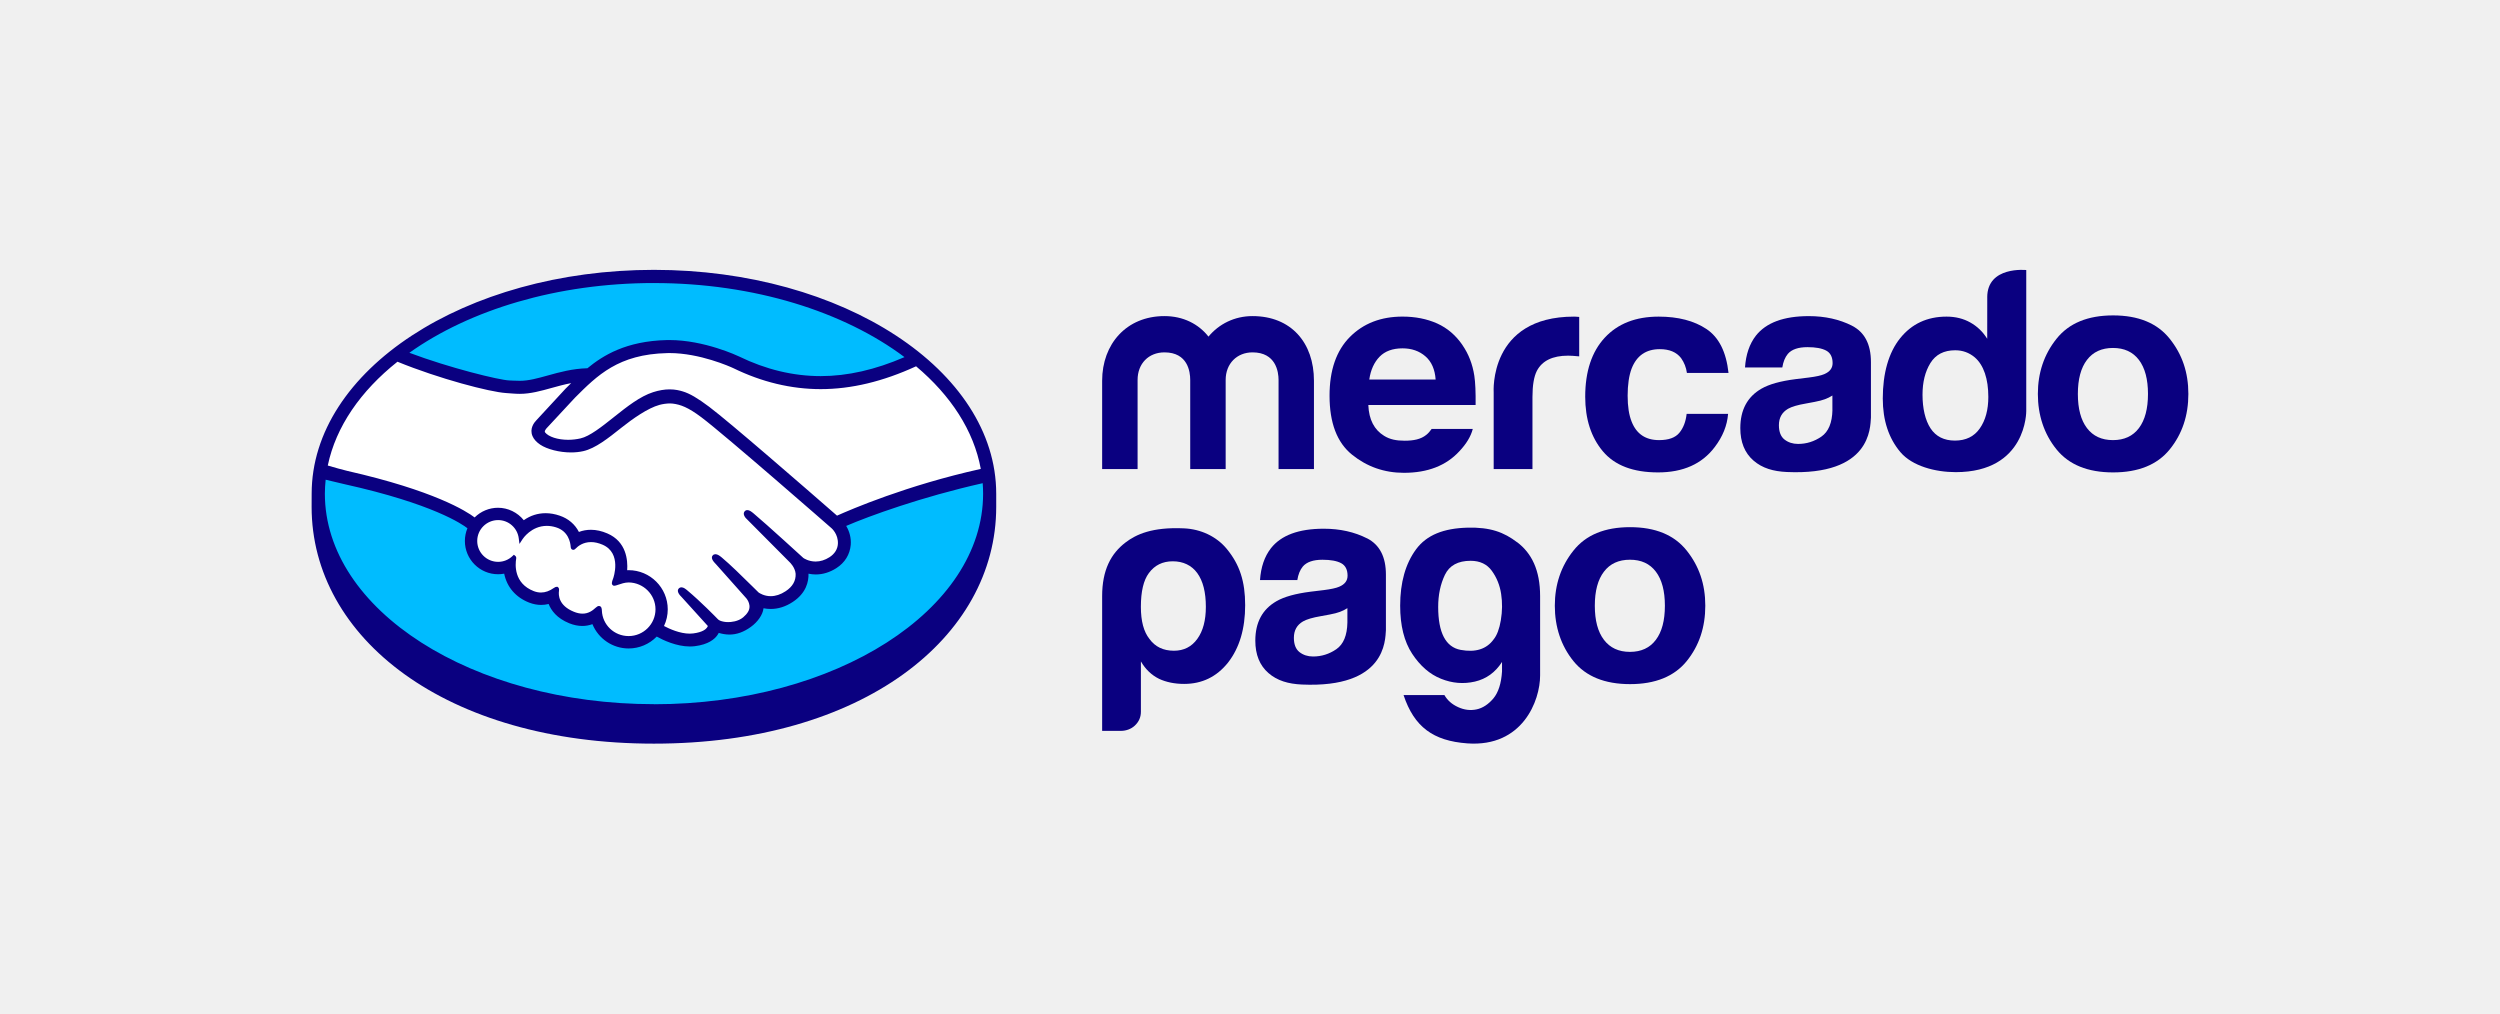
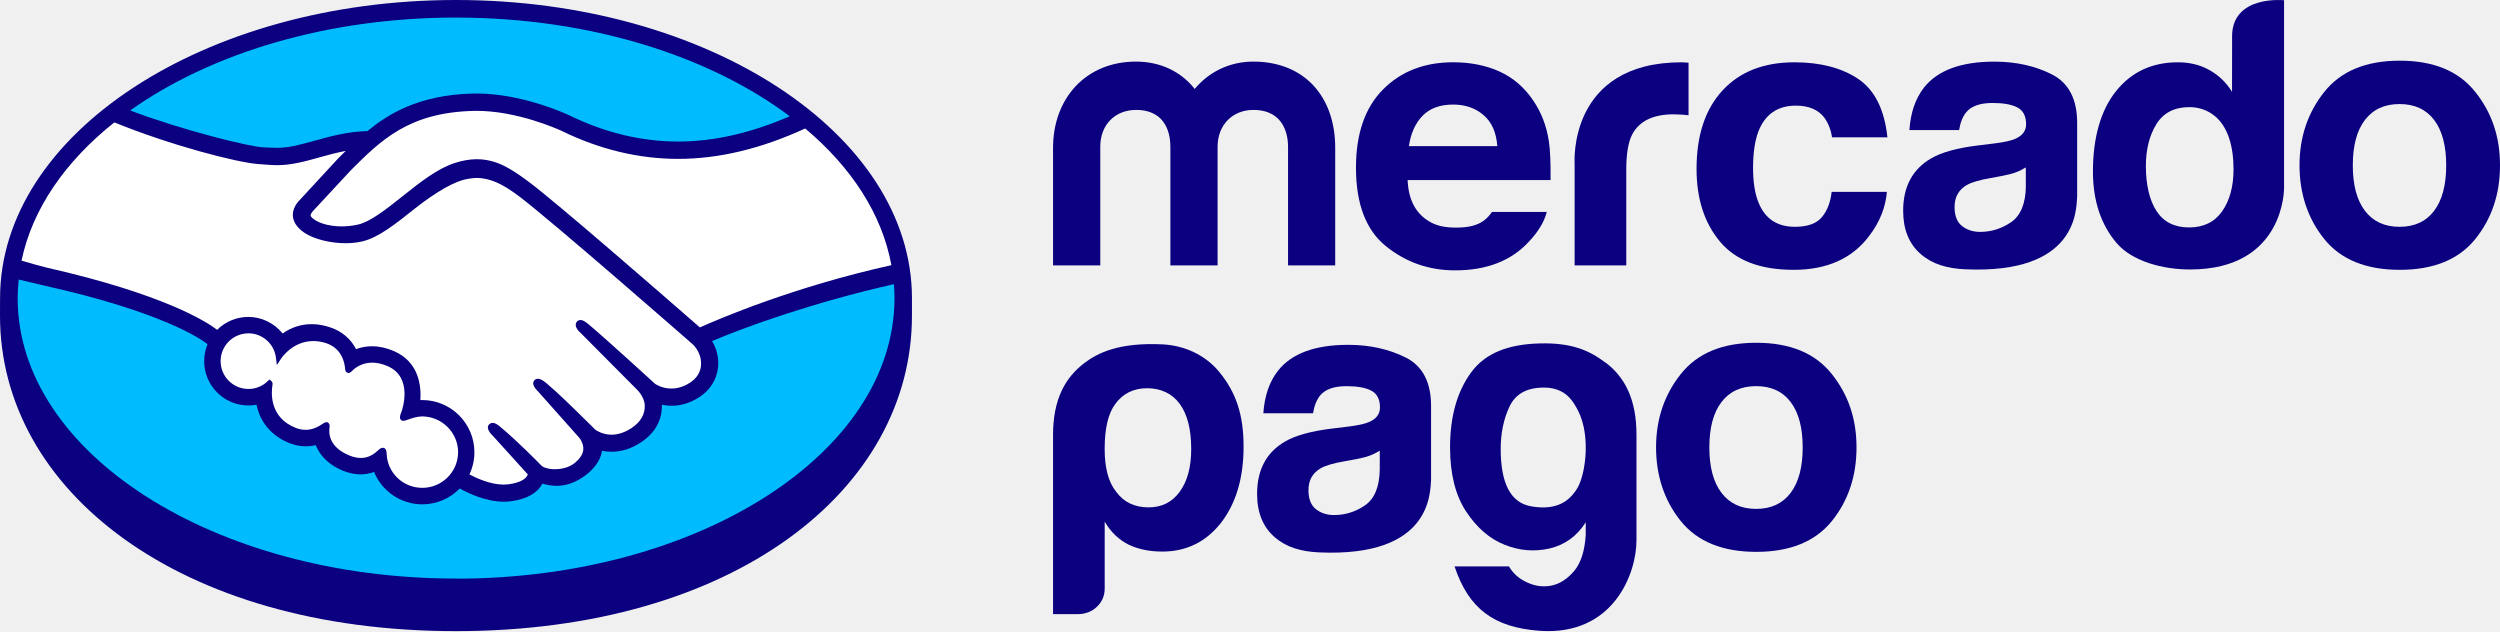
- <svg xmlns="http://www.w3.org/2000/svg" id="logos" viewBox="0 0 1048.82 425.2">
+ <svg xmlns="http://www.w3.org/2000/svg" id="logos" viewBox="0 0 787.35 198.77">
  <defs>
    <style>
      .cls-1 {
        fill: #0a0080;
      }

      .cls-1, .cls-2, .cls-3 {
        stroke-width: 0px;
      }

      .cls-2 {
        fill: #fff;
      }

      .cls-3 {
        fill: #00bcff;
      }
    </style>
  </defs>
-   <path class="cls-3" d="m274.38,116.94c-77.83,0-140.91,40.36-140.91,90.15s63.09,94.05,140.91,94.05,140.91-44.27,140.91-94.05-63.09-90.15-140.91-90.15Z" />
-   <path class="cls-2" d="m228.53,179.22c-.07.14-1.45,1.56-.55,2.71,2.18,2.78,8.91,4.38,15.72,2.85,4.05-.91,9.25-5.04,14.28-9.03,5.45-4.33,10.86-8.67,16.3-10.39,5.76-1.83,9.45-1.05,11.89-.31,2.67.8,5.82,2.56,10.84,6.32,9.45,7.1,47.43,40.26,54,45.99,5.28-2.39,30.47-12.56,62.39-19.6-2.78-17.02-13.01-33.25-28.72-45.99-21.89,9.19-50.42,14.7-76.58,1.93-.13-.05-14.29-6.75-28.25-6.42-20.75.48-29.74,9.46-39.25,18.97l-12.05,12.99Z" />
-   <path class="cls-2" d="m349.44,220.97c-.45-.4-44.67-39.09-54.69-46.62-5.8-4.35-9.02-5.46-12.41-5.89-1.76-.23-4.2.1-5.9.57-4.66,1.27-10.75,5.34-16.16,9.63-5.6,4.46-10.88,8.66-15.79,9.76-6.26,1.4-13.91-.25-17.4-2.61-1.41-.95-2.41-2.05-2.89-3.16-1.29-2.99,1.09-5.38,1.48-5.78l12.2-13.2c1.42-1.41,2.85-2.83,4.31-4.23-3.94.51-7.58,1.52-11.12,2.5-4.42,1.24-8.68,2.42-12.98,2.42-1.8,0-11.42-1.58-13.25-2.07-11.05-3.02-23.56-5.97-38.04-12.73-17.35,12.91-28.65,28.77-32,46.56,2.49.66,9.02,2.15,10.71,2.52,39.26,8.73,51.49,17.72,53.71,19.6,2.4-2.67,5.87-4.36,9.73-4.36,4.35,0,8.26,2.19,10.64,5.56,2.25-1.78,5.35-3.3,9.36-3.29,1.82,0,3.71.34,5.62.98,4.43,1.52,6.72,4.47,7.9,7.14,1.48-.67,3.31-1.17,5.46-1.16,2.12,0,4.32.48,6.53,1.44,7.24,3.11,8.36,10.22,7.71,15.58.52-.06,1.04-.08,1.56-.08,8.58,0,15.56,6.98,15.56,15.57,0,2.66-.68,5.16-1.86,7.35,2.34,1.31,8.29,4.28,13.52,3.62,4.17-.53,5.76-1.95,6.32-2.76.39-.55.8-1.2.42-1.66l-11.08-12.3s-1.82-1.73-1.22-2.39c.62-.68,1.75.3,2.55.96,5.64,4.71,12.52,11.81,12.52,11.81.12.08.57.98,3.12,1.43,2.19.39,6.07.17,8.76-2.04.67-.56,1.35-1.25,1.93-1.97-.05.04-.09.08-.13.1,2.84-3.63-.32-7.29-.32-7.29l-12.93-14.52s-1.85-1.71-1.22-2.4c.56-.6,1.75.3,2.56.98,4.09,3.42,9.88,9.23,15.42,14.66,1.09.79,5.96,3.8,12.41-.43,3.92-2.57,4.7-5.73,4.59-8.1-.27-3.15-2.73-5.4-2.73-5.4l-17.66-17.76s-1.87-1.59-1.21-2.4c.54-.68,1.75.3,2.55.96,5.62,4.71,20.86,18.68,20.86,18.68.22.15,5.48,3.9,11.99-.24,2.33-1.49,3.81-3.73,3.94-6.34.22-4.52-2.96-7.2-2.96-7.2Z" />
-   <path class="cls-2" d="m263.76,243.48c-2.74-.03-5.74,1.6-6.13,1.36-.22-.14.17-1.24.42-1.88.27-.63,3.87-11.48-4.92-15.25-6.73-2.89-10.85.36-12.26,1.83-.37.38-.54.35-.58-.13-.14-1.96-1.01-7.24-6.82-9.02-8.3-2.54-13.64,3.25-14.99,5.35-.61-4.73-4.61-8.4-9.5-8.41-5.32,0-9.64,4.3-9.65,9.63,0,5.32,4.31,9.64,9.64,9.64,2.59,0,4.93-1.03,6.66-2.69.06.05.08.14.05.32-.41,2.39-1.15,11.04,7.92,14.57,3.64,1.41,6.73.36,9.29-1.43.76-.54.89-.31.78.41-.33,2.23.09,6.99,6.77,9.7,5.08,2.07,8.09-.04,10.07-1.87.86-.78,1.09-.65,1.14.56.24,6.44,5.59,11.56,12.09,11.57,6.7,0,12.13-5.41,12.13-12.1,0-6.7-5.42-12.06-12.12-12.13Z" />
-   <path class="cls-1" d="m274.35,113.21c-79.31,0-143.6,42.18-143.6,93.92,0,1.34-.02,5.03-.02,5.5,0,54.9,56.19,99.35,143.6,99.35s143.61-44.45,143.61-99.34v-5.51c0-51.74-64.29-93.92-143.59-93.92Zm137.12,83.51c-31.21,6.94-54.49,17.01-60.32,19.61-13.62-11.89-45.1-39.26-53.63-45.66-4.87-3.67-8.2-5.6-11.12-6.47-1.31-.4-3.12-.85-5.45-.85-2.17,0-4.5.39-6.93,1.17-5.51,1.75-11,6.11-16.31,10.33l-.27.22c-4.95,3.93-10.06,8-13.93,8.86-1.69.38-3.43.58-5.16.58-4.34,0-8.23-1.26-9.69-3.12-.24-.31-.08-.81.48-1.52l.07-.1,11.99-12.91c9.39-9.39,18.25-18.25,38.66-18.72.34-.01.68-.02,1.02-.02,12.7.01,25.4,5.69,26.83,6.36,11.91,5.81,24.21,8.76,36.56,8.77,12.85,0,26.11-3.17,40.05-9.58,14.56,12.24,24.21,26.99,27.15,43.06Zm-137.1-77.97c42.1,0,79.76,12.07,105.09,31.07-12.24,5.3-23.91,7.97-35.17,7.97-11.52-.01-23.03-2.78-34.21-8.23-.59-.28-14.61-6.89-29.2-6.9-.38,0-.77,0-1.15.01-17.14.4-26.8,6.49-33.29,11.82-6.31.16-11.76,1.68-16.61,3.03-4.33,1.2-8.06,2.24-11.7,2.24-1.5,0-4.2-.14-4.44-.15-4.18-.13-25.18-5.28-41.95-11.61,25.27-17.96,61.89-29.26,102.64-29.26Zm-107.61,33.01c17.51,7.16,38.76,12.7,45.48,13.13,1.87.12,3.87.34,5.87.34,4.46,0,8.91-1.25,13.21-2.45,2.54-.71,5.35-1.49,8.3-2.05-.79.77-1.58,1.56-2.37,2.35l-12.17,13.17c-.96.97-3.04,3.55-1.67,6.73.54,1.28,1.65,2.51,3.2,3.55,2.9,1.95,8.1,3.28,12.92,3.28,1.83,0,3.57-.18,5.15-.54,5.11-1.14,10.46-5.41,16.13-9.92,4.52-3.59,10.94-8.15,15.86-9.49,1.38-.37,3.06-.61,4.42-.61.41,0,.79.02,1.14.07,3.24.41,6.38,1.51,11.99,5.72,10,7.51,54.22,46.2,54.65,46.58.03.02,2.85,2.46,2.65,6.5-.11,2.26-1.36,4.26-3.54,5.65-1.89,1.2-3.83,1.81-5.8,1.81-2.96,0-4.99-1.39-5.13-1.48-.16-.13-15.31-14.03-20.89-18.7-.89-.74-1.75-1.4-2.62-1.4-.47,0-.88.2-1.16.55-.88,1.08.1,2.58,1.26,3.56l17.7,17.8s2.21,2.06,2.45,4.79c.14,2.95-1.27,5.42-4.2,7.34-2.09,1.38-4.2,2.07-6.27,2.07-2.72,0-4.63-1.24-5.05-1.53l-2.54-2.5c-4.64-4.57-9.43-9.29-12.94-12.21-.86-.71-1.77-1.37-2.64-1.37-.43,0-.82.16-1.12.48-.4.44-.68,1.24.32,2.57.4.55.89,1,.89,1l12.91,14.51c.1.13,2.66,3.17.29,6.19l-.46.58c-.39.42-.8.82-1.2,1.16-2.2,1.81-5.14,2-6.31,2-.63,0-1.22-.05-1.75-.15-1.27-.23-2.13-.58-2.55-1.07l-.16-.16c-.7-.73-7.21-7.38-12.6-11.87-.71-.6-1.6-1.34-2.51-1.34-.45,0-.85.18-1.17.52-1.06,1.17.54,2.91,1.22,3.55l11.01,12.15c-.01.11-.15.36-.41.74-.4.55-1.73,1.88-5.73,2.38-.48.06-.98.09-1.46.09-4.12,0-8.52-2-10.79-3.2,1.03-2.18,1.57-4.58,1.57-6.98,0-9.07-7.36-16.44-16.43-16.45-.19,0-.4,0-.59.01.29-4.14-.29-11.98-8.34-15.43-2.32-1-4.63-1.52-6.87-1.52-1.76,0-3.45.3-5.04.91-1.67-3.24-4.44-5.6-8.04-6.83-2-.69-3.98-1.04-5.9-1.04-3.35,0-6.44.99-9.19,2.94-2.64-3.28-6.62-5.22-10.81-5.22-3.67,0-7.2,1.47-9.81,4.06-3.43-2.62-17.03-11.26-53.44-19.53-1.74-.39-5.69-1.52-8.17-2.25,3.41-16.34,13.8-31.27,29.2-43.52Zm67.54,94.78l-.39-.35h-.4c-.32,0-.66.13-1.11.45-1.86,1.31-3.63,1.94-5.44,1.94-1,0-2.02-.2-3.04-.59-8.44-3.29-7.78-11.25-7.36-13.65.06-.49-.06-.86-.37-1.12l-.6-.49-.56.53c-1.65,1.59-3.8,2.45-6.06,2.45-4.83,0-8.77-3.93-8.76-8.77,0-4.83,3.94-8.76,8.78-8.75,4.37,0,8.09,3.28,8.64,7.65l.3,2.35,1.29-1.99c.14-.23,3.69-5.59,10.2-5.58,1.24,0,2.52.2,3.81.6,5.19,1.58,6.07,6.29,6.2,8.25.09,1.14.91,1.2,1.06,1.2.45,0,.78-.28,1.01-.53.98-1.02,3.11-2.72,6.45-2.72,1.53,0,3.15.37,4.83,1.09,8.25,3.54,4.51,14.02,4.47,14.13-.71,1.74-.74,2.5-.07,2.95l.32.15h.24c.37,0,.83-.16,1.6-.42,1.12-.39,2.81-.97,4.4-.97h0c6.21.07,11.26,5.13,11.26,11.26,0,6.2-5.06,11.24-11.27,11.24-6.07,0-11.01-4.73-11.23-10.74-.02-.52-.07-1.88-1.23-1.88-.47,0-.89.29-1.36.72-1.34,1.24-3.04,2.49-5.52,2.49-1.13,0-2.35-.26-3.64-.79-6.41-2.6-6.5-7-6.24-8.77.07-.47.09-.96-.23-1.35Zm40.07,48.88c-76.26,0-138.08-39.55-138.08-88.33,0-1.96.14-3.91.33-5.84.61.15,6.67,1.59,7.92,1.88,37.19,8.26,49.48,16.85,51.56,18.48-.7,1.69-1.07,3.51-1.07,5.35,0,7.69,6.25,13.95,13.93,13.95.86,0,1.72-.08,2.56-.24,1.16,5.66,4.86,9.95,10.51,12.15,1.65.63,3.32.96,4.97.96,1.06,0,2.13-.13,3.17-.39,1.05,2.65,3.39,5.96,8.65,8.09,1.84.74,3.68,1.13,5.47,1.13,1.46,0,2.89-.26,4.25-.76,2.52,6.13,8.51,10.2,15.19,10.2,4.43,0,8.68-1.8,11.78-4.99,2.65,1.48,8.25,4.15,13.91,4.16.73,0,1.41-.05,2.11-.13,5.62-.71,8.23-2.91,9.43-4.62.22-.3.41-.62.58-.95,1.32.38,2.78.69,4.46.7,3.07,0,6.01-1.05,8.99-3.21,2.93-2.11,5.01-5.14,5.31-7.72,0-.03,0-.07.01-.11.99.2,2,.3,3.01.3,3.16,0,6.27-.98,9.24-2.93,5.73-3.75,6.72-8.66,6.63-11.87,1.01.21,2.03.32,3.05.32,2.96,0,5.88-.89,8.65-2.66,3.55-2.27,5.69-5.75,6.02-9.79.21-2.75-.47-5.53-1.91-7.91,9.58-4.13,31.48-12.12,57.27-17.93.11,1.46.17,2.93.17,4.41,0,48.78-61.82,88.33-138.07,88.33Z" />
-   <g>
-     <path class="cls-1" d="m910.26,142.12c-5.21-6.54-13.13-9.8-23.75-9.8s-18.53,3.27-23.74,9.8c-5.22,6.53-7.83,14.25-7.83,23.16s2.61,16.81,7.83,23.26c5.21,6.43,13.13,9.65,23.74,9.65s18.54-3.22,23.75-9.65c5.22-6.45,7.82-14.19,7.82-23.26s-2.6-16.63-7.82-23.16Zm-12.92,37.48c-2.53,3.35-6.15,5.04-10.89,5.04s-8.36-1.69-10.91-5.04c-2.55-3.35-3.82-8.13-3.82-14.32s1.27-10.95,3.82-14.29c2.55-3.34,6.19-5.01,10.91-5.01s8.35,1.67,10.89,5.01c2.53,3.34,3.8,8.11,3.8,14.29s-1.27,10.97-3.8,14.32Z" />
-     <path class="cls-1" d="m776.98,136.65c-5.29-2.68-11.34-4.03-18.15-4.03-10.47,0-17.86,2.73-22.17,8.18-2.71,3.49-4.22,7.95-4.58,13.37h15.65c.38-2.4,1.15-4.29,2.31-5.69,1.61-1.89,4.36-2.84,8.23-2.84,3.46,0,6.08.48,7.88,1.45,1.78.96,2.68,2.72,2.68,5.26,0,2.09-1.16,3.61-3.49,4.61-1.3.57-3.46,1.04-6.48,1.42l-5.55.68c-6.3.8-11.08,2.13-14.32,3.99-5.92,3.41-8.88,8.93-8.88,16.55,0,5.87,1.83,10.41,5.52,13.61,3.67,3.21,8.34,4.55,13.98,4.81,35.37,1.59,34.98-18.64,35.3-22.84v-23.27c0-7.47-2.65-12.55-7.93-15.25Zm-8.22,35.32c-.11,5.42-1.66,9.15-4.64,11.2-2.99,2.05-6.24,3.07-9.78,3.07-2.24,0-4.14-.63-5.7-1.85-1.56-1.23-2.34-3.24-2.34-6.01,0-3.1,1.28-5.39,3.83-6.88,1.51-.87,3.99-1.61,7.45-2.2l3.69-.69c1.84-.35,3.28-.73,4.34-1.13,1.07-.38,2.1-.9,3.13-1.55v6.03Z" />
-     <path class="cls-1" d="m696.32,146.48c4.05,0,7.01,1.25,8.94,3.75,1.31,1.84,2.13,3.93,2.45,6.24h17.45c-.95-8.81-4.03-14.95-9.24-18.43-5.22-3.47-11.9-5.21-20.07-5.21-9.61,0-17.15,2.95-22.61,8.84-5.46,5.9-8.2,14.15-8.2,24.75,0,9.38,2.47,17.04,7.42,22.93,4.95,5.89,12.66,8.84,23.14,8.84s18.42-3.53,23.76-10.61c3.35-4.38,5.23-9.03,5.62-13.94h-17.39c-.36,3.25-1.37,5.9-3.06,7.94-1.67,2.03-4.5,3.06-8.5,3.06-5.63,0-9.47-2.57-11.5-7.72-1.12-2.75-1.69-6.38-1.69-10.91s.57-8.54,1.69-11.43c2.12-5.39,6.05-8.1,11.79-8.1Z" />
-     <path class="cls-1" d="m660.36,132.83c-35.85,0-33.72,31.73-33.72,31.73v32.24h16.27v-30.23c0-4.96.63-8.62,1.86-11.01,2.23-4.23,6.6-6.35,13.1-6.35.49,0,1.13.03,1.92.07.79.04,1.69.11,2.73.23v-16.55c-.72-.05-1.19-.07-1.39-.1-.21-.02-.46-.03-.77-.03Z" />
-     <path class="cls-1" d="m613.6,144.85c-2.81-4.16-6.38-7.21-10.68-9.15-4.31-1.92-9.15-2.88-14.52-2.88-9.06,0-16.42,2.85-22.1,8.56-5.67,5.72-8.52,13.92-8.52,24.63,0,11.43,3.15,19.67,9.44,24.74,6.28,5.06,13.54,7.61,21.76,7.61,9.96,0,17.71-3.01,23.24-9.02,2.99-3.16,4.86-6.29,5.65-9.38h-17.26c-.68.98-1.41,1.81-2.22,2.46-2.3,1.89-5.42,2.47-9.09,2.47-3.47,0-6.2-.52-8.66-2.07-4.06-2.5-6.35-6.72-6.59-12.91h45.01c.06-5.34-.11-9.43-.54-12.27-.74-4.84-2.4-9.1-4.92-12.77Zm-39.15,14.38c.58-4.02,2.03-7.2,4.3-9.56,2.29-2.35,5.5-3.53,9.65-3.53,3.81,0,7.01,1.11,9.59,3.34,2.57,2.22,4,5.48,4.3,9.75h-27.83Z" />
-     <path class="cls-1" d="m525.46,132.61c-7.55,0-14.08,3.31-18.47,8.61-4.17-5.3-10.59-8.61-18.48-8.61-15.89,0-26.13,11.67-26.13,27.12v37.06h14.87v-37.41c0-6.83,4.62-11.55,11.27-11.55,9.8,0,10.81,8.13,10.81,11.55v37.41h14.87v-37.41c0-6.83,4.73-11.55,11.26-11.55,9.8,0,10.93,8.13,10.93,11.55v37.41h14.85v-37.06c0-15.93-9.56-27.12-25.79-27.12Z" />
-     <path class="cls-1" d="m833.71,124.7l-.02,17.43c-1.81-2.92-4.17-5.2-7.08-6.83-2.9-1.64-6.23-2.47-9.98-2.47-8.13,0-14.6,3.03-19.46,9.06-4.86,6.05-7.29,14.77-7.29,25.31,0,9.15,2.47,16.65,7.4,22.49,4.93,5.83,14.6,8.39,23.19,8.39,29.95,0,29.6-25.68,29.6-25.68v-59.11s-16.37-1.75-16.37,11.41Zm-3.13,55.04c-2.37,3.4-5.86,5.1-10.43,5.1s-7.98-1.72-10.23-5.13c-2.25-3.43-3.37-8.41-3.37-14.11,0-5.3,1.1-9.72,3.31-13.29,2.21-3.57,5.67-5.36,10.4-5.36,3.1,0,5.82.98,8.17,2.94,3.81,3.25,5.73,9.09,5.73,16.64,0,5.4-1.2,9.81-3.58,13.21Z" />
+   <path class="cls-3" d="M 143.65,3.73 C 65.82,3.73 2.74,44.09 2.74,93.88 c 0,49.79 63.09,94.05 140.91,94.05 77.82,0 140.91,-44.27 140.91,-94.05 0,-49.78 -63.09,-90.15 -140.91,-90.15 z" id="path1" />
+   <path class="cls-2" d="m 97.8,66.01 c -0.07,0.14 -1.45,1.56 -0.55,2.71 2.18,2.78 8.91,4.38 15.72,2.85 4.05,-0.91 9.25,-5.04 14.28,-9.03 5.45,-4.33 10.86,-8.67 16.3,-10.39 5.76,-1.83 9.45,-1.05 11.89,-0.31 2.67,0.8 5.82,2.56 10.84,6.32 9.45,7.1 47.43,40.26 54,45.99 5.28,-2.39 30.47,-12.56 62.39,-19.6 -2.78,-17.02 -13.01,-33.25 -28.72,-45.99 -21.89,9.19 -50.42,14.7 -76.58,1.93 -0.13,-0.05 -14.29,-6.75 -28.25,-6.42 -20.75,0.48 -29.74,9.46 -39.25,18.97 L 97.82,66.03 Z" id="path2" />
+   <path class="cls-2" d="m 218.71,107.76 c -0.45,-0.4 -44.67,-39.09 -54.69,-46.62 -5.8,-4.35 -9.02,-5.46 -12.41,-5.89 -1.76,-0.23 -4.2,0.1 -5.9,0.57 -4.66,1.27 -10.75,5.34 -16.16,9.63 -5.6,4.46 -10.88,8.66 -15.79,9.76 -6.26,1.4 -13.91,-0.25 -17.4,-2.61 -1.41,-0.95 -2.41,-2.05 -2.89,-3.16 -1.29,-2.99 1.09,-5.38 1.48,-5.78 l 12.2,-13.2 c 1.42,-1.41 2.85,-2.83 4.31,-4.23 -3.94,0.51 -7.58,1.52 -11.12,2.5 -4.42,1.24 -8.68,2.42 -12.98,2.42 -1.8,0 -11.42,-1.58 -13.25,-2.07 C 63.06,46.06 50.55,43.11 36.07,36.35 18.72,49.26 7.42,65.12 4.07,82.91 c 2.49,0.66 9.02,2.15 10.71,2.52 39.26,8.73 51.49,17.72 53.71,19.6 2.4,-2.67 5.87,-4.36 9.73,-4.36 4.35,0 8.26,2.19 10.64,5.56 2.25,-1.78 5.35,-3.3 9.36,-3.29 1.82,0 3.71,0.34 5.62,0.98 4.43,1.52 6.72,4.47 7.9,7.14 1.48,-0.67 3.31,-1.17 5.46,-1.16 2.12,0 4.32,0.48 6.53,1.44 7.24,3.11 8.36,10.22 7.71,15.58 0.52,-0.06 1.04,-0.08 1.56,-0.08 8.58,0 15.56,6.98 15.56,15.57 0,2.66 -0.68,5.16 -1.86,7.35 2.34,1.31 8.29,4.28 13.52,3.62 4.17,-0.53 5.76,-1.95 6.32,-2.76 0.39,-0.55 0.8,-1.2 0.42,-1.66 l -11.08,-12.3 c 0,0 -1.82,-1.73 -1.22,-2.39 0.62,-0.68 1.75,0.3 2.55,0.96 5.64,4.71 12.52,11.81 12.52,11.81 0.12,0.08 0.57,0.98 3.12,1.43 2.19,0.39 6.07,0.17 8.76,-2.04 0.67,-0.56 1.35,-1.25 1.93,-1.97 -0.05,0.04 -0.09,0.08 -0.13,0.1 2.84,-3.63 -0.32,-7.29 -0.32,-7.29 l -12.93,-14.52 c 0,0 -1.85,-1.71 -1.22,-2.4 0.56,-0.6 1.75,0.3 2.56,0.98 4.09,3.42 9.88,9.23 15.42,14.66 1.09,0.79 5.96,3.8 12.41,-0.43 3.92,-2.57 4.7,-5.73 4.59,-8.1 -0.27,-3.15 -2.73,-5.4 -2.73,-5.4 L 183.53,104.3 c 0,0 -1.87,-1.59 -1.21,-2.4 0.54,-0.68 1.75,0.3 2.55,0.96 5.62,4.71 20.86,18.68 20.86,18.68 0.22,0.15 5.48,3.9 11.99,-0.24 2.33,-1.49 3.81,-3.73 3.94,-6.34 0.22,-4.52 -2.96,-7.2 -2.96,-7.2 z" id="path3" />
+   <path class="cls-2" d="m 133.03,130.27 c -2.74,-0.03 -5.74,1.6 -6.13,1.36 -0.22,-0.14 0.17,-1.24 0.42,-1.88 0.27,-0.63 3.87,-11.48 -4.92,-15.25 -6.73,-2.89 -10.85,0.36 -12.26,1.83 -0.37,0.38 -0.54,0.35 -0.58,-0.13 -0.14,-1.96 -1.01,-7.24 -6.82,-9.02 -8.3,-2.54 -13.64,3.25 -14.99,5.35 -0.61,-4.73 -4.61,-8.4 -9.5,-8.41 -5.32,0 -9.64,4.3 -9.65,9.63 0,5.32 4.31,9.64 9.64,9.64 2.59,0 4.93,-1.03 6.66,-2.69 0.06,0.05 0.08,0.14 0.05,0.32 -0.41,2.39 -1.15,11.04 7.92,14.57 3.64,1.41 6.73,0.36 9.29,-1.43 0.76,-0.54 0.89,-0.31 0.78,0.41 -0.33,2.23 0.09,6.99 6.77,9.7 5.08,2.07 8.09,-0.04 10.07,-1.87 0.86,-0.78 1.09,-0.65 1.14,0.56 0.24,6.44 5.59,11.56 12.09,11.57 6.7,0 12.13,-5.41 12.13,-12.1 0,-6.7 -5.42,-12.06 -12.12,-12.13 z" id="path4" />
+   <path class="cls-1" d="M 143.62,0 C 64.31,0 0.02,42.18 0.02,93.92 0.02,95.26 0,98.95 0,99.42 c 0,54.9 56.19,99.35 143.6,99.35 87.41,0 143.61,-44.45 143.61,-99.34 V 93.92 C 287.21,42.18 222.92,0 143.62,0 Z m 137.12,83.51 c -31.21,6.94 -54.49,17.01 -60.32,19.61 -13.62,-11.89 -45.1,-39.26 -53.63,-45.66 -4.87,-3.67 -8.2,-5.6 -11.12,-6.47 -1.31,-0.4 -3.12,-0.85 -5.45,-0.85 -2.17,0 -4.5,0.39 -6.93,1.17 -5.51,1.75 -11,6.11 -16.31,10.33 l -0.27,0.22 c -4.95,3.93 -10.06,8 -13.93,8.86 -1.69,0.38 -3.43,0.58 -5.16,0.58 -4.34,0 -8.23,-1.26 -9.69,-3.12 -0.24,-0.31 -0.08,-0.81 0.48,-1.52 l 0.07,-0.1 11.99,-12.91 c 9.39,-9.39 18.25,-18.25 38.66,-18.72 0.34,-0.01 0.68,-0.02 1.02,-0.02 12.7,0.01 25.4,5.69 26.83,6.36 11.91,5.81 24.21,8.76 36.56,8.77 12.85,0 26.11,-3.17 40.05,-9.58 14.56,12.24 24.21,26.99 27.15,43.06 z M 143.64,5.54 c 42.1,0 79.76,12.07 105.09,31.07 -12.24,5.3 -23.91,7.97 -35.17,7.97 -11.52,-0.01 -23.03,-2.78 -34.21,-8.23 -0.59,-0.28 -14.61,-6.89 -29.2,-6.9 -0.38,0 -0.77,0 -1.15,0.01 -17.14,0.4 -26.8,6.49 -33.29,11.82 -6.31,0.16 -11.76,1.68 -16.61,3.03 -4.33,1.2 -8.06,2.24 -11.7,2.24 -1.5,0 -4.2,-0.14 -4.44,-0.15 C 78.78,46.27 57.78,41.12 41.01,34.79 66.28,16.83 102.9,5.53 143.65,5.53 Z M 36.03,38.55 c 17.51,7.16 38.76,12.7 45.48,13.13 1.87,0.12 3.87,0.34 5.87,0.34 4.46,0 8.91,-1.25 13.21,-2.45 2.54,-0.71 5.35,-1.49 8.3,-2.05 -0.79,0.77 -1.58,1.56 -2.37,2.35 L 94.35,63.04 c -0.96,0.97 -3.04,3.55 -1.67,6.73 0.54,1.28 1.65,2.51 3.2,3.55 2.9,1.95 8.1,3.28 12.92,3.28 1.83,0 3.57,-0.18 5.15,-0.54 5.11,-1.14 10.46,-5.41 16.13,-9.92 4.52,-3.59 10.94,-8.15 15.86,-9.49 1.38,-0.37 3.06,-0.61 4.42,-0.61 0.41,0 0.79,0.02 1.14,0.07 3.24,0.41 6.38,1.51 11.99,5.72 10,7.51 54.22,46.2 54.65,46.58 0.03,0.02 2.85,2.46 2.65,6.5 -0.11,2.26 -1.36,4.26 -3.54,5.65 -1.89,1.2 -3.83,1.81 -5.8,1.81 -2.96,0 -4.99,-1.39 -5.13,-1.48 -0.16,-0.13 -15.31,-14.03 -20.89,-18.7 -0.89,-0.74 -1.75,-1.4 -2.62,-1.4 -0.47,0 -0.88,0.2 -1.16,0.55 -0.88,1.08 0.1,2.58 1.26,3.56 l 17.7,17.8 c 0,0 2.21,2.06 2.45,4.79 0.14,2.95 -1.27,5.42 -4.2,7.34 -2.09,1.38 -4.2,2.07 -6.27,2.07 -2.72,0 -4.63,-1.24 -5.05,-1.53 l -2.54,-2.5 c -4.64,-4.57 -9.43,-9.29 -12.94,-12.21 -0.86,-0.71 -1.77,-1.37 -2.64,-1.37 -0.43,0 -0.82,0.16 -1.12,0.48 -0.4,0.44 -0.68,1.24 0.32,2.57 0.4,0.55 0.89,1 0.89,1 l 12.91,14.51 c 0.1,0.13 2.66,3.17 0.29,6.19 l -0.46,0.58 c -0.39,0.42 -0.8,0.82 -1.2,1.16 -2.2,1.81 -5.14,2 -6.31,2 -0.63,0 -1.22,-0.05 -1.75,-0.15 -1.27,-0.23 -2.13,-0.58 -2.55,-1.07 l -0.16,-0.16 c -0.7,-0.73 -7.21,-7.38 -12.6,-11.87 -0.71,-0.6 -1.6,-1.34 -2.51,-1.34 -0.45,0 -0.85,0.18 -1.17,0.52 -1.06,1.17 0.54,2.91 1.22,3.55 l 11.01,12.15 c -0.01,0.11 -0.15,0.36 -0.41,0.74 -0.4,0.55 -1.73,1.88 -5.73,2.38 -0.48,0.06 -0.98,0.09 -1.46,0.09 -4.12,0 -8.52,-2 -10.79,-3.2 1.03,-2.18 1.57,-4.58 1.57,-6.98 0,-9.07 -7.36,-16.44 -16.43,-16.45 -0.19,0 -0.4,0 -0.59,0.01 0.29,-4.14 -0.29,-11.98 -8.34,-15.43 -2.32,-1 -4.63,-1.52 -6.87,-1.52 -1.76,0 -3.45,0.3 -5.04,0.91 -1.67,-3.24 -4.44,-5.6 -8.04,-6.83 -2,-0.69 -3.98,-1.04 -5.9,-1.04 -3.35,0 -6.44,0.99 -9.19,2.94 -2.64,-3.28 -6.62,-5.22 -10.81,-5.22 -3.67,0 -7.2,1.47 -9.81,4.06 C 64.96,101.25 51.36,92.61 14.95,84.34 13.21,83.95 9.26,82.82 6.78,82.09 10.19,65.75 20.58,50.82 35.98,38.57 Z m 67.54,94.78 -0.39,-0.35 h -0.4 c -0.32,0 -0.66,0.13 -1.11,0.45 -1.86,1.31 -3.63,1.94 -5.44,1.94 -1,0 -2.02,-0.2 -3.04,-0.59 -8.44,-3.29 -7.78,-11.25 -7.36,-13.65 0.06,-0.49 -0.06,-0.86 -0.37,-1.12 l -0.6,-0.49 -0.56,0.53 c -1.65,1.59 -3.8,2.45 -6.06,2.45 -4.83,0 -8.77,-3.93 -8.76,-8.77 0,-4.83 3.94,-8.76 8.78,-8.75 4.37,0 8.09,3.28 8.64,7.65 l 0.3,2.35 1.29,-1.99 c 0.14,-0.23 3.69,-5.59 10.2,-5.58 1.24,0 2.52,0.2 3.81,0.6 5.19,1.58 6.07,6.29 6.2,8.25 0.09,1.14 0.91,1.2 1.06,1.2 0.45,0 0.78,-0.28 1.01,-0.53 0.98,-1.02 3.11,-2.72 6.45,-2.72 1.53,0 3.15,0.37 4.83,1.09 8.25,3.54 4.51,14.02 4.47,14.13 -0.71,1.74 -0.74,2.5 -0.07,2.95 l 0.32,0.15 h 0.24 c 0.37,0 0.83,-0.16 1.6,-0.42 1.12,-0.39 2.81,-0.97 4.4,-0.97 v 0 c 6.21,0.07 11.26,5.13 11.26,11.26 0,6.2 -5.06,11.24 -11.27,11.24 -6.07,0 -11.01,-4.73 -11.23,-10.74 -0.02,-0.52 -0.07,-1.88 -1.23,-1.88 -0.47,0 -0.89,0.29 -1.36,0.72 -1.34,1.24 -3.04,2.49 -5.52,2.49 -1.13,0 -2.35,-0.26 -3.64,-0.79 -6.41,-2.6 -6.5,-7 -6.24,-8.77 0.07,-0.47 0.09,-0.96 -0.23,-1.35 z m 40.07,48.88 C 67.38,182.21 5.56,142.66 5.56,93.88 c 0,-1.96 0.14,-3.91 0.33,-5.84 0.61,0.15 6.67,1.59 7.92,1.88 37.19,8.26 49.48,16.85 51.56,18.48 -0.7,1.69 -1.07,3.51 -1.07,5.35 0,7.69 6.25,13.95 13.93,13.95 0.86,0 1.72,-0.08 2.56,-0.24 1.16,5.66 4.86,9.95 10.51,12.15 1.65,0.63 3.32,0.96 4.97,0.96 1.06,0 2.13,-0.13 3.17,-0.39 1.05,2.65 3.39,5.96 8.65,8.09 1.84,0.74 3.68,1.13 5.47,1.13 1.46,0 2.89,-0.26 4.25,-0.76 2.52,6.13 8.51,10.2 15.19,10.2 4.43,0 8.68,-1.8 11.78,-4.99 2.65,1.48 8.25,4.15 13.91,4.16 0.73,0 1.41,-0.05 2.11,-0.13 5.62,-0.71 8.23,-2.91 9.43,-4.62 0.22,-0.3 0.41,-0.62 0.58,-0.95 1.32,0.38 2.78,0.69 4.46,0.7 3.07,0 6.01,-1.05 8.99,-3.21 2.93,-2.11 5.01,-5.14 5.31,-7.72 0,-0.03 0,-0.07 0.01,-0.11 0.99,0.2 2,0.3 3.01,0.3 3.16,0 6.27,-0.98 9.24,-2.93 5.73,-3.75 6.72,-8.66 6.63,-11.87 1.01,0.21 2.03,0.32 3.05,0.32 2.96,0 5.88,-0.89 8.65,-2.66 3.55,-2.27 5.69,-5.75 6.02,-9.79 0.21,-2.75 -0.47,-5.53 -1.91,-7.91 9.58,-4.13 31.48,-12.12 57.27,-17.93 0.11,1.46 0.17,2.93 0.17,4.41 0,48.78 -61.82,88.33 -138.07,88.33 z" id="path5" />
+   <g id="g12" transform="translate(-130.73,-113.21)">
+     <path class="cls-1" d="m 910.26,142.12 c -5.21,-6.54 -13.13,-9.8 -23.75,-9.8 -10.62,0 -18.53,3.27 -23.74,9.8 -5.22,6.53 -7.83,14.25 -7.83,23.16 0,8.91 2.61,16.81 7.83,23.26 5.21,6.43 13.13,9.65 23.74,9.65 10.61,0 18.54,-3.22 23.75,-9.65 5.22,-6.45 7.82,-14.19 7.82,-23.26 0,-9.07 -2.6,-16.63 -7.82,-23.16 z m -12.92,37.48 c -2.53,3.35 -6.15,5.04 -10.89,5.04 -4.74,0 -8.36,-1.69 -10.91,-5.04 -2.55,-3.35 -3.82,-8.13 -3.82,-14.32 0,-6.19 1.27,-10.95 3.82,-14.29 2.55,-3.34 6.19,-5.01 10.91,-5.01 4.72,0 8.35,1.67 10.89,5.01 2.53,3.34 3.8,8.11 3.8,14.29 0,6.18 -1.27,10.97 -3.8,14.32 z" id="path6" />
+     <path class="cls-1" d="m 776.98,136.65 c -5.29,-2.68 -11.34,-4.03 -18.15,-4.03 -10.47,0 -17.86,2.73 -22.17,8.18 -2.71,3.49 -4.22,7.95 -4.58,13.37 h 15.65 c 0.38,-2.4 1.15,-4.29 2.31,-5.69 1.61,-1.89 4.36,-2.84 8.23,-2.84 3.46,0 6.08,0.48 7.88,1.45 1.78,0.96 2.68,2.72 2.68,5.26 0,2.09 -1.16,3.61 -3.49,4.61 -1.3,0.57 -3.46,1.04 -6.48,1.42 l -5.55,0.68 c -6.3,0.8 -11.08,2.13 -14.32,3.99 -5.92,3.41 -8.88,8.93 -8.88,16.55 0,5.87 1.83,10.41 5.52,13.61 3.67,3.21 8.34,4.55 13.98,4.81 35.37,1.59 34.98,-18.64 35.3,-22.84 v -23.27 c 0,-7.47 -2.65,-12.55 -7.93,-15.25 z m -8.22,35.32 c -0.11,5.42 -1.66,9.15 -4.64,11.2 -2.99,2.05 -6.24,3.07 -9.78,3.07 -2.24,0 -4.14,-0.63 -5.7,-1.85 -1.56,-1.23 -2.34,-3.24 -2.34,-6.01 0,-3.1 1.28,-5.39 3.83,-6.88 1.51,-0.87 3.99,-1.61 7.45,-2.2 l 3.69,-0.69 c 1.84,-0.35 3.28,-0.73 4.34,-1.13 1.07,-0.38 2.1,-0.9 3.13,-1.55 v 6.03 z" id="path7" />
+     <path class="cls-1" d="m 696.32,146.48 c 4.05,0 7.01,1.25 8.94,3.75 1.31,1.84 2.13,3.93 2.45,6.24 h 17.45 c -0.95,-8.81 -4.03,-14.95 -9.24,-18.43 -5.22,-3.47 -11.9,-5.21 -20.07,-5.21 -9.61,0 -17.15,2.95 -22.61,8.84 -5.46,5.9 -8.2,14.15 -8.2,24.75 0,9.38 2.47,17.04 7.42,22.93 4.95,5.89 12.66,8.84 23.14,8.84 10.48,0 18.42,-3.53 23.76,-10.61 3.35,-4.38 5.23,-9.03 5.62,-13.94 h -17.39 c -0.36,3.25 -1.37,5.9 -3.06,7.94 -1.67,2.03 -4.5,3.06 -8.5,3.06 -5.63,0 -9.47,-2.57 -11.5,-7.72 -1.12,-2.75 -1.69,-6.38 -1.69,-10.91 0,-4.53 0.57,-8.54 1.69,-11.43 2.12,-5.39 6.05,-8.1 11.79,-8.1 z" id="path8" />
+     <path class="cls-1" d="m 660.36,132.83 c -35.85,0 -33.72,31.73 -33.72,31.73 v 32.24 h 16.27 v -30.23 c 0,-4.96 0.63,-8.62 1.86,-11.01 2.23,-4.23 6.6,-6.35 13.1,-6.35 0.49,0 1.13,0.03 1.92,0.07 0.79,0.04 1.69,0.11 2.73,0.23 v -16.55 c -0.72,-0.05 -1.19,-0.07 -1.39,-0.1 -0.21,-0.02 -0.46,-0.03 -0.77,-0.03 z" id="path9" />
+     <path class="cls-1" d="m 613.6,144.85 c -2.81,-4.16 -6.38,-7.21 -10.68,-9.15 -4.31,-1.92 -9.15,-2.88 -14.52,-2.88 -9.06,0 -16.42,2.85 -22.1,8.56 -5.67,5.72 -8.52,13.92 -8.52,24.63 0,11.43 3.15,19.67 9.44,24.74 6.28,5.06 13.54,7.61 21.76,7.61 9.96,0 17.71,-3.01 23.24,-9.02 2.99,-3.16 4.86,-6.29 5.65,-9.38 h -17.26 c -0.68,0.98 -1.41,1.81 -2.22,2.46 -2.3,1.89 -5.42,2.47 -9.09,2.47 -3.47,0 -6.2,-0.52 -8.66,-2.07 -4.06,-2.5 -6.35,-6.72 -6.59,-12.91 h 45.01 c 0.06,-5.34 -0.11,-9.43 -0.54,-12.27 -0.74,-4.84 -2.4,-9.1 -4.92,-12.77 z m -39.15,14.38 c 0.58,-4.02 2.03,-7.2 4.3,-9.56 2.29,-2.35 5.5,-3.53 9.65,-3.53 3.81,0 7.01,1.11 9.59,3.34 2.57,2.22 4,5.48 4.3,9.75 h -27.83 z" id="path10" />
+     <path class="cls-1" d="m 525.46,132.61 c -7.55,0 -14.08,3.31 -18.47,8.61 -4.17,-5.3 -10.59,-8.61 -18.48,-8.61 -15.89,0 -26.13,11.67 -26.13,27.12 v 37.06 h 14.87 v -37.41 c 0,-6.83 4.62,-11.55 11.27,-11.55 9.8,0 10.81,8.13 10.81,11.55 v 37.41 h 14.87 v -37.41 c 0,-6.83 4.73,-11.55 11.26,-11.55 9.8,0 10.93,8.13 10.93,11.55 v 37.41 h 14.85 v -37.06 c 0,-15.93 -9.56,-27.12 -25.79,-27.12 z" id="path11" />
+     <path class="cls-1" d="m 833.71,124.7 -0.02,17.43 c -1.81,-2.92 -4.17,-5.2 -7.08,-6.83 -2.9,-1.64 -6.23,-2.47 -9.98,-2.47 -8.13,0 -14.6,3.03 -19.46,9.06 -4.86,6.05 -7.29,14.77 -7.29,25.31 0,9.15 2.47,16.65 7.4,22.49 4.93,5.83 14.6,8.39 23.19,8.39 29.95,0 29.6,-25.68 29.6,-25.68 v -59.11 c 0,0 -16.37,-1.75 -16.37,11.41 z m -3.13,55.04 c -2.37,3.4 -5.86,5.1 -10.43,5.1 -4.57,0 -7.98,-1.72 -10.23,-5.13 -2.25,-3.43 -3.37,-8.41 -3.37,-14.11 0,-5.3 1.1,-9.72 3.31,-13.29 2.21,-3.57 5.67,-5.36 10.4,-5.36 3.1,0 5.82,0.98 8.17,2.94 3.81,3.25 5.73,9.09 5.73,16.64 0,5.4 -1.2,9.81 -3.58,13.21 z" id="path12" />
  </g>
-   <path class="cls-1" d="m496.75,221.66c-13.4-.63-20.16,2.56-24.57,5.93-6.09,4.65-9.8,11.53-9.8,22.52v56.51h7.88c2.11,0,4.22-.73,5.77-2.16,1.74-1.6,2.61-3.56,2.61-5.86v-21.12c1.92,3.31,4.45,5.74,7.65,7.32,3.03,1.41,6.53,2.12,10.51,2.12,7.49,0,13.64-2.98,18.41-8.97,4.78-6.15,7.17-14.15,7.17-24.06s-2.26-16.97-7.68-23.57c-4.38-5.34-11.04-8.35-17.94-8.66Zm5.55,46.38c-2.39,3.31-5.66,4.96-9.8,4.96-4.46,0-7.89-1.64-10.28-4.96-2.39-2.99-3.59-7.45-3.59-13.45,0-6.43,1.11-11.16,3.34-14.15,2.4-3.29,5.75-4.96,10.05-4.96s7.89,1.66,10.28,4.96c2.4,3.31,3.59,8.02,3.59,14.15,0,5.68-1.19,10.14-3.59,13.45Z" />
-   <path class="cls-1" d="m636.47,227.49c-5.53-4.19-11.18-6.38-20.89-6.12-9.86.27-17.03,3.03-21.49,9.07-4.46,6.05-6.68,13.95-6.68,23.68,0,8.33,1.68,15.04,5.04,20.17,3.37,5.1,7.4,8.6,12.1,10.47,4.68,1.89,9.42,2.28,14.2,1.19,4.77-1.11,8.57-3.84,11.39-8.24v3.99c-.32,5.03-1.53,8.8-3.63,11.32-2.13,2.5-4.47,4.04-7.06,4.59-2.56.54-5.16.24-7.73-.95-2.59-1.17-4.5-2.87-5.75-5.06h-17.14c4.44,13.34,12.41,19.23,26.77,20.27,23.16,1.67,30.54-17.94,30.52-28.52v-33.25c0-10.99-3.58-18.03-9.63-22.63Zm-6.81,32.66c-.63,3.68-1.64,6.4-3.06,8.12-2.97,4.08-7.6,5.53-13.84,4.37-6.27-1.19-9.4-7.2-9.4-18.03,0-5.03.93-9.51,2.82-13.45,1.88-3.91,5.47-5.89,10.79-5.89,3.91,0,6.89,1.42,8.92,4.24,2.04,2.83,3.34,6.05,3.88,9.67.55,3.61.5,7.27-.12,10.96Z" />
-   <path class="cls-1" d="m573.49,225.84c-5.29-2.67-11.34-4.03-18.15-4.03-10.47,0-17.85,2.73-22.15,8.19-2.7,3.48-4.22,7.94-4.58,13.36h15.65c.38-2.39,1.15-4.29,2.3-5.68,1.61-1.89,4.36-2.85,8.23-2.85,3.47,0,6.09.48,7.88,1.45,1.78.96,2.67,2.72,2.67,5.26,0,2.08-1.16,3.62-3.49,4.6-1.3.57-3.46,1.04-6.48,1.42l-5.54.67c-6.3.8-11.09,2.13-14.31,3.99-5.93,3.41-8.88,8.92-8.88,16.54,0,5.87,1.83,10.41,5.52,13.61,3.67,3.21,8.34,4.55,13.99,4.81,35.36,1.58,34.96-18.64,35.28-22.84v-23.27c0-7.46-2.63-12.54-7.92-15.24Zm-8.22,35.31c-.1,5.43-1.66,9.15-4.63,11.2-2.98,2.05-6.24,3.07-9.78,3.07-2.24,0-4.13-.63-5.7-1.85-1.56-1.23-2.34-3.23-2.34-6,0-3.1,1.28-5.39,3.83-6.87,1.52-.87,3.99-1.61,7.45-2.2l3.7-.68c1.84-.35,3.29-.72,4.33-1.12,1.07-.39,2.11-.91,3.14-1.56v6.03Z" />
-   <path class="cls-1" d="m707.61,230.97c-5.22-6.54-13.14-9.81-23.76-9.81s-18.52,3.26-23.73,9.81c-5.22,6.53-7.83,14.24-7.83,23.15s2.61,16.8,7.83,23.25c5.21,6.42,13.13,9.64,23.73,9.64s18.53-3.22,23.76-9.64c5.21-6.45,7.81-14.19,7.81-23.25s-2.6-16.62-7.81-23.15Zm-12.93,37.46c-2.53,3.36-6.15,5.05-10.87,5.05s-8.36-1.69-10.91-5.05c-2.56-3.35-3.83-8.12-3.83-14.31s1.27-10.95,3.83-14.29c2.54-3.34,6.18-5.01,10.91-5.01s8.35,1.67,10.87,5.01c2.53,3.34,3.79,8.1,3.79,14.29s-1.26,10.96-3.79,14.31Z" />
+   <path class="cls-1" d="m 366.02,108.45 c -13.4,-0.63 -20.16,2.56 -24.57,5.93 -6.09,4.65 -9.8,11.53 -9.8,22.52 v 56.51 h 7.88 c 2.11,0 4.22,-0.73 5.77,-2.16 1.74,-1.6 2.61,-3.56 2.61,-5.86 v -21.12 c 1.92,3.31 4.45,5.74 7.65,7.32 3.03,1.41 6.53,2.12 10.51,2.12 7.49,0 13.64,-2.98 18.41,-8.97 4.78,-6.15 7.17,-14.15 7.17,-24.06 0,-9.91 -2.26,-16.97 -7.68,-23.57 -4.38,-5.34 -11.04,-8.35 -17.94,-8.66 z m 5.55,46.38 c -2.39,3.31 -5.66,4.96 -9.8,4.96 -4.46,0 -7.89,-1.64 -10.28,-4.96 -2.39,-2.99 -3.59,-7.45 -3.59,-13.45 0,-6.43 1.11,-11.16 3.34,-14.15 2.4,-3.29 5.75,-4.96 10.05,-4.96 4.3,0 7.89,1.66 10.28,4.96 2.4,3.31 3.59,8.02 3.59,14.15 0,5.68 -1.19,10.14 -3.59,13.45 z" id="path13" />
+   <path class="cls-1" d="m 505.74,114.28 c -5.53,-4.19 -11.18,-6.38 -20.89,-6.12 -9.86,0.27 -17.03,3.03 -21.49,9.07 -4.46,6.05 -6.68,13.95 -6.68,23.68 0,8.33 1.68,15.04 5.04,20.17 3.37,5.1 7.4,8.6 12.1,10.47 4.68,1.89 9.42,2.28 14.2,1.19 4.77,-1.11 8.57,-3.84 11.39,-8.24 v 3.99 c -0.32,5.03 -1.53,8.8 -3.63,11.32 -2.13,2.5 -4.47,4.04 -7.06,4.59 -2.56,0.54 -5.16,0.24 -7.73,-0.95 -2.59,-1.17 -4.5,-2.87 -5.75,-5.06 H 458.1 c 4.44,13.34 12.41,19.23 26.77,20.27 23.16,1.67 30.54,-17.94 30.52,-28.52 v -33.25 c 0,-10.99 -3.58,-18.03 -9.63,-22.63 z m -6.81,32.66 c -0.63,3.68 -1.64,6.4 -3.06,8.12 -2.97,4.08 -7.6,5.53 -13.84,4.37 -6.27,-1.19 -9.4,-7.2 -9.4,-18.03 0,-5.03 0.93,-9.51 2.82,-13.45 1.88,-3.91 5.47,-5.89 10.79,-5.89 3.91,0 6.89,1.42 8.92,4.24 2.04,2.83 3.34,6.05 3.88,9.67 0.55,3.61 0.5,7.27 -0.12,10.96 z" id="path14" />
+   <path class="cls-1" d="m 442.76,112.63 c -5.29,-2.67 -11.34,-4.03 -18.15,-4.03 -10.47,0 -17.85,2.73 -22.15,8.19 -2.7,3.48 -4.22,7.94 -4.58,13.36 h 15.65 c 0.38,-2.39 1.15,-4.29 2.3,-5.68 1.61,-1.89 4.36,-2.85 8.23,-2.85 3.47,0 6.09,0.48 7.88,1.45 1.78,0.96 2.67,2.72 2.67,5.26 0,2.08 -1.16,3.62 -3.49,4.6 -1.3,0.57 -3.46,1.04 -6.48,1.42 l -5.54,0.67 c -6.3,0.8 -11.09,2.13 -14.31,3.99 -5.93,3.41 -8.88,8.92 -8.88,16.54 0,5.87 1.83,10.41 5.52,13.61 3.67,3.21 8.34,4.55 13.99,4.81 35.36,1.58 34.96,-18.64 35.28,-22.84 v -23.27 c 0,-7.46 -2.63,-12.54 -7.92,-15.24 z m -8.22,35.31 c -0.1,5.43 -1.66,9.15 -4.63,11.2 -2.98,2.05 -6.24,3.07 -9.78,3.07 -2.24,0 -4.13,-0.63 -5.7,-1.85 -1.56,-1.23 -2.34,-3.23 -2.34,-6 0,-3.1 1.28,-5.39 3.83,-6.87 1.52,-0.87 3.99,-1.61 7.45,-2.2 l 3.7,-0.68 c 1.84,-0.35 3.29,-0.72 4.33,-1.12 1.07,-0.39 2.11,-0.91 3.14,-1.56 v 6.03 z" id="path15" />
+   <path class="cls-1" d="m 576.88,117.76 c -5.22,-6.54 -13.14,-9.81 -23.76,-9.81 -10.62,0 -18.52,3.26 -23.73,9.81 -5.22,6.53 -7.83,14.24 -7.83,23.15 0,8.91 2.61,16.8 7.83,23.25 5.21,6.42 13.13,9.64 23.73,9.64 10.6,0 18.53,-3.22 23.76,-9.64 5.21,-6.45 7.81,-14.19 7.81,-23.25 0,-9.06 -2.6,-16.62 -7.81,-23.15 z m -12.93,37.46 c -2.53,3.36 -6.15,5.05 -10.87,5.05 -4.72,0 -8.36,-1.69 -10.91,-5.05 -2.56,-3.35 -3.83,-8.12 -3.83,-14.31 0,-6.19 1.27,-10.95 3.83,-14.29 2.54,-3.34 6.18,-5.01 10.91,-5.01 4.73,0 8.35,1.67 10.87,5.01 2.53,3.34 3.79,8.1 3.79,14.29 0,6.19 -1.26,10.96 -3.79,14.31 z" id="path16" />
</svg>
